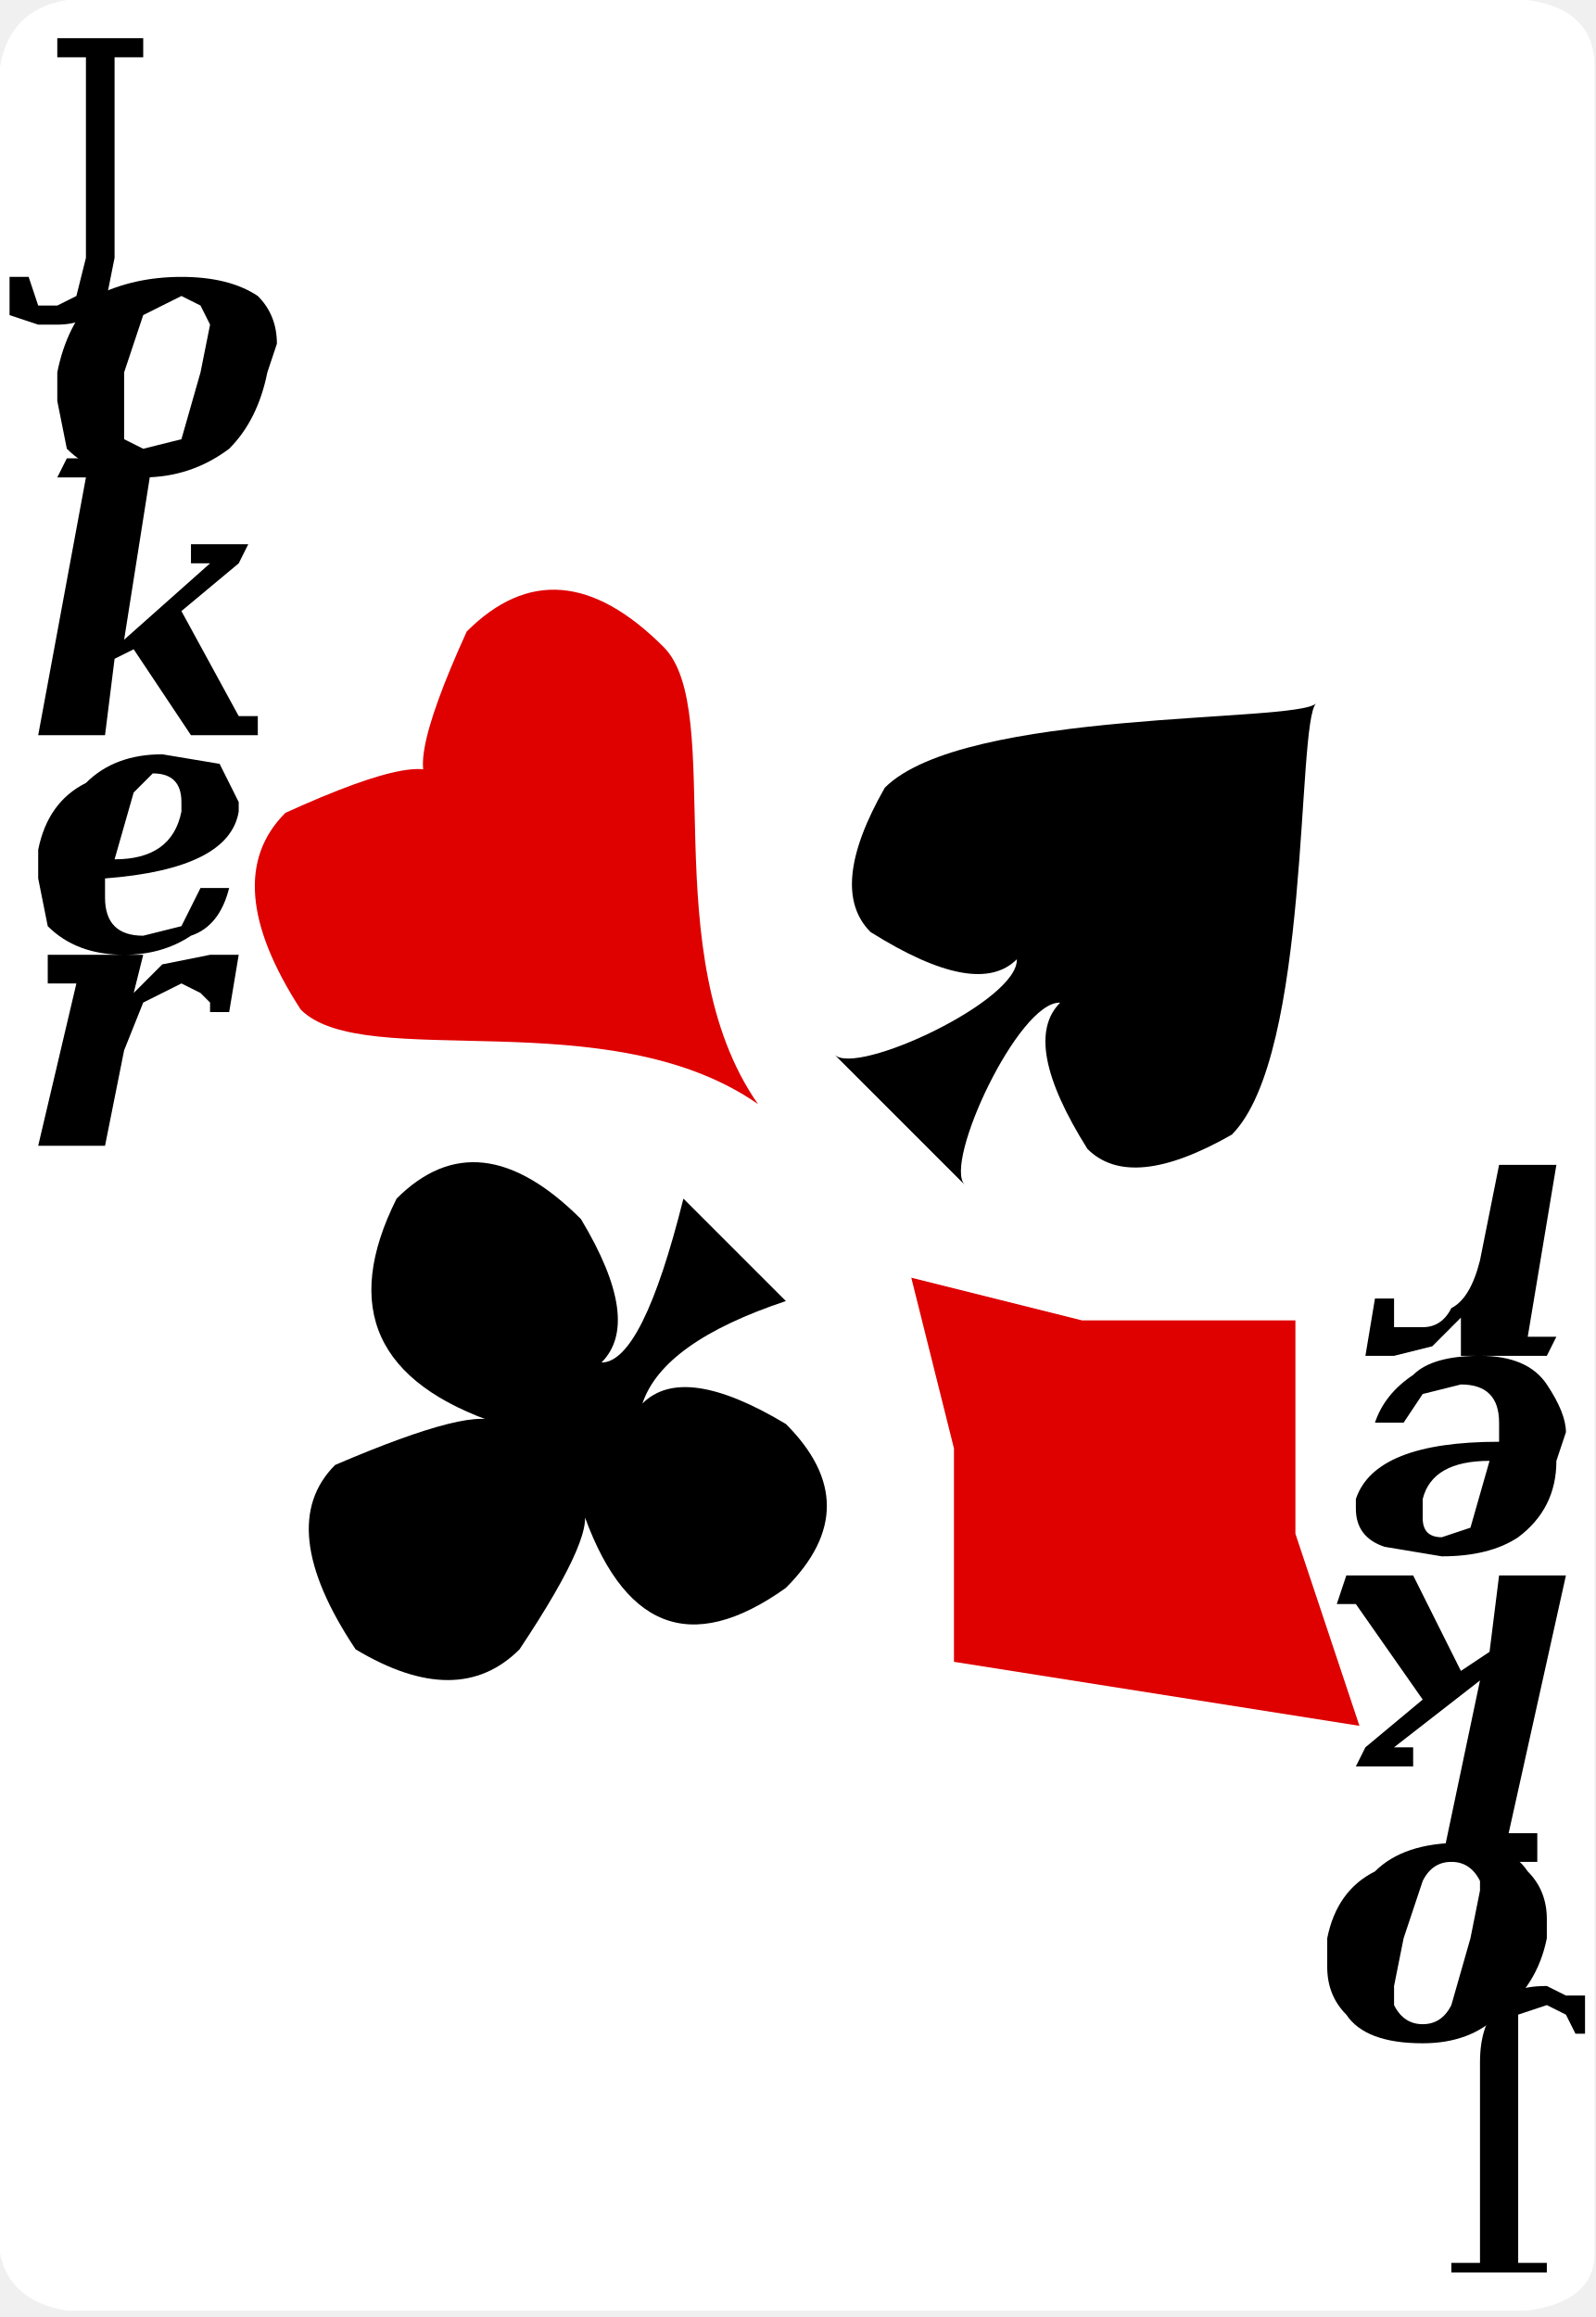
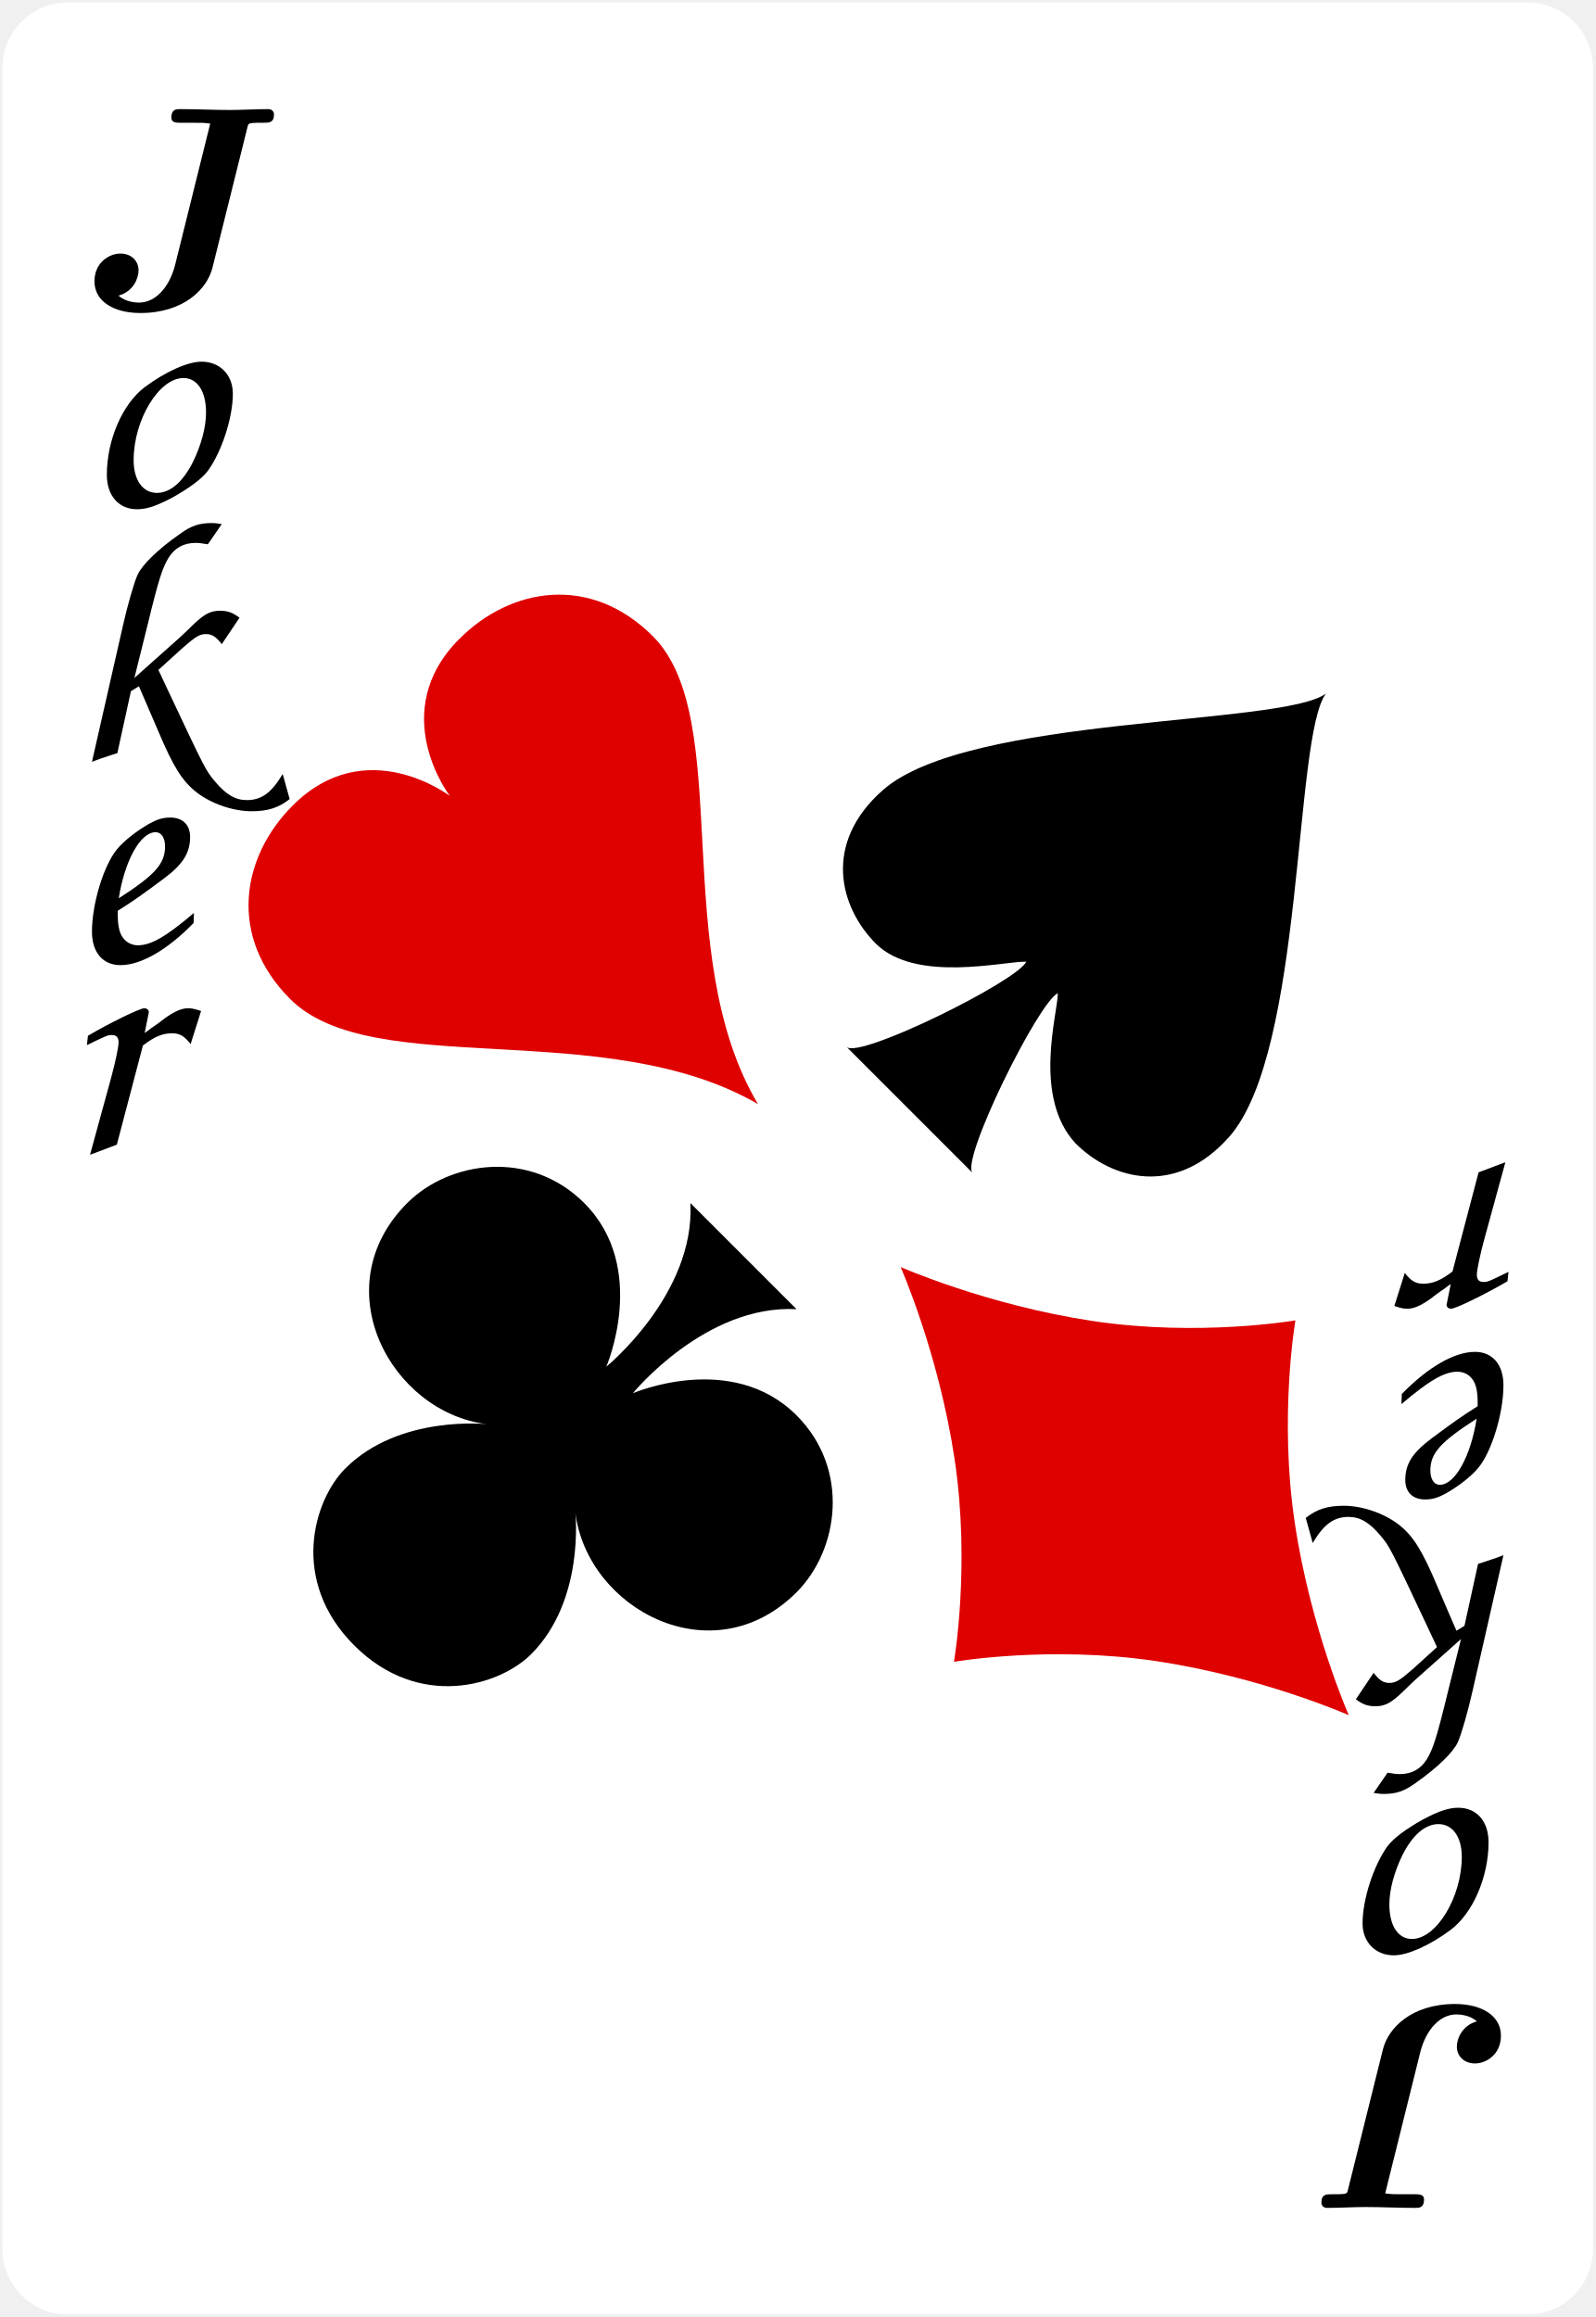
- <svg xmlns="http://www.w3.org/2000/svg" xml:space="preserve" width="167.087" height="242.667" viewBox="0 0 167.087 242.667">
+ <svg xmlns="http://www.w3.org/2000/svg" xml:space="preserve" width="167.087" height="242.667" data-joker-wordmark-bounds="9.10000 11.42761 157.98691 231.23938" viewBox="0 0 167.087 242.667">
  <g style="fill-rule:nonzero;clip-rule:nonzero;stroke:#000;stroke-miterlimit:4">
-     <path stroke="none" d="M167 236q0 5-7 6H7q-6-1-7-6V7q1-6 7-7h153q7 1 7 7z" style="fill:#fff" />
+     <path stroke="none" d="M166.837 235.548c0 3.777-3.087 6.869-6.871 6.869H7.111c-3.775 0-6.861-3.092-6.861-6.869V7.12C.25 3.343 3.336.25 7.111.25h152.855c3.784 0 6.871 3.093 6.871 6.87z" style="fill:#fff" />
  </g>
-   <path d="M15 4v2h-3v21l-1 5q-2 2-5 2H4l-3-1v-4h2l1 3h2l2-1 1-4V6H6V4" />
-   <path d="M8 3C8-1 0-9 0-10 0-9-8-1-8 3q1 4 3 4 4-1 4-3c1 1-1 7-2 7h6c-1 0-3-6-2-7q0 2 4 3 2 0 3-4" style="fill:#000" transform="rotate(45 -55.462 188.53)scale(3.21193 2.9367)" />
-   <path d="m15 47 4-1 2-7 1-5-1-2-2-1-4 2-2 6v7zm9 0q-4 3-9 3t-8-3l-1-5v-3q1-5 4-8 4-2 9-2t8 2q2 2 2 5l-1 3q-1 5-4 8" />
-   <path d="m12 69-1 8H4l5-27H6l1-2h9l-3 19 9-8h-2v-2h6l-1 2-6 5 6 11h2v2h-7l-6-9M19 84q0-3-3-3l-2 2-2 7q6 0 7-5zm-8 8v2q0 4 4 4l4-1 2-4h3q-1 4-4 5-3 2-7 2-5 0-8-3l-1-5v-3q1-5 5-7 3-3 8-3l6 1 2 4v1q-1 6-14 7M25 100l-1 6h-2v-1l-1-1-2-1-4 2-2 5-2 10H4l4-17H5v-3h10l-1 4 3-3 5-1h3" />
-   <path d="M4-9q-5 2-4 3 1-1-4-3-3 0-4 5c0 3 7 7 8 13C1 3 8-1 8-4q0-5-4-5" style="fill:#df0000" transform="rotate(-45 145.134 -23.865)scale(3.35788 3.14265)" />
-   <path d="M50 23q1 0 3-5 0-3-5-4-4 1-4 4 1 5 2 5-6-3-7 3 0 4 4 4 4-1 4-3 1 2-1 6h5q-3-5-2-6 0 2 4 3 5 0 5-4-2-6-8-3" style="fill:#000" transform="rotate(225 118.428 130.066)scale(3.03455)" />
-   <path d="m3-5-3-5-3 5-5 5 8 11 3-6 5-5z" style="fill:#df0000" transform="rotate(-45 247.405 -64.1)scale(3.16079)" />
-   <path d="M152 238v-1h3v-21q0-4 2-6 1-2 5-2l2 1h2v4h-1l-1-2-2-1-3 1v26h3v1" />
-   <path d="M152 195q-2 0-3 2l-2 6-1 5v2q1 2 3 2t3-2l2-7 1-5v-1q-1-2-3-2m-8 1q3-3 9-3 5 0 7 3 2 2 2 5v2q-1 5-5 8-3 3-8 3-6 0-8-3-2-2-2-5v-3q1-5 5-7" />
-   <path d="m156 173 1-8h7l-6 27h3v3h-10l4-19-9 7h2v2h-6l1-2 6-5-7-10h-2l1-3h7l5 10M149 159q0 2 2 2l3-1 2-7q-6 0-7 4zm8-8v-2q0-4-4-4l-4 1-2 3h-3q1-3 4-5 2-2 7-2t7 3 2 5l-1 3q0 5-4 8-3 2-8 2l-6-1q-3-1-3-4v-1q2-6 15-6M143 142l1-6h2v3h3q2 0 3-2 2-1 3-5l2-10h6l-3 18h3l-1 2h-9v-4l-3 3-4 1h-3" />
+   <path d="M28.699 11.975c0-.213-.152-.547-.608-.547-1.306 0-2.673.091-4.01.091-1.732 0-3.524-.091-5.225-.091-.365 0-.911 0-.911.881 0 .547.516.547.942.547h1.185c1.185 0 1.245 0 1.944.091l-3.676 14.794c-.608 2.4-2.096 3.949-3.767 3.949-.182 0-1.367 0-2.157-.729 1.549-.425 2.096-1.823 2.096-2.643 0-.942-.699-1.762-1.914-1.762-1.094 0-2.704.881-2.704 2.916 0 2.096 2.035 3.311 4.8 3.311 4.557 0 7.017-2.521 7.564-4.769l3.645-14.642c.091-.395.122-.425.486-.486.334-.03.699-.03 1.002-.03h.243c.547 0 1.063 0 1.063-.881" data-joker-wordmark="top-left" />
+   <path d="M7.989 3.103C7.747-.954.242-8.59 0-10.5-.242-8.591-7.747-.955-7.989 3.103c-.169 2.868 1.695 4.057 3.39 4.057 1.835-.022 3.351-2.801 3.873-3.341.242.716-1.603 6.682-2.179 6.682h5.811c-.576 0-2.421-5.966-2.179-6.682.457.496 1.797 3.258 3.874 3.341 1.694-.001 3.557-1.189 3.388-4.057" style="fill:#000" transform="rotate(45 -55.462 188.53)scale(3.21193 2.9367)" />
+   <path d="M21.106 37.88c-1.458 0-3.792 1.058-5.942 2.661-2.333 1.75-3.974 5.541-3.974 9.186 0 2.187 1.24 3.609 3.172 3.609 1.021 0 2.078-.365 3.718-1.24 1.823-1.021 3.025-1.932 3.681-2.77 1.458-2.005 2.625-5.578 2.625-8.093 0-1.969-1.349-3.354-3.281-3.354m-1.896 1.713c1.458 0 2.369 1.385 2.369 3.608 0 1.568-.51 3.427-1.385 5.214-1.058 2.077-2.369 3.208-3.755 3.208-1.495 0-2.443-1.349-2.443-3.427 0-4.228 2.661-8.603 5.213-8.603M9.631 79.788c.401-.146.765-.291.874-.328.219-.073.584-.182.984-.328.109-.037.438-.146.802-.255l1.421-6.489.839-.511c.729 1.676.874 2.005 2.041 4.739 1.567 3.718 2.516 5.213 4.01 6.379 1.567 1.203 3.828 1.969 5.759 1.969 1.677 0 2.843-.365 3.974-1.276l-.729-2.625c-1.167 1.968-2.224 2.734-3.755 2.734-1.204 0-2.187-.584-3.318-1.932-.984-1.167-.984-1.167-4.884-9.442l-1.058-2.26 2.443-2.223c1.458-1.276 1.859-1.531 2.552-1.531.62 0 1.057.291 1.64 1.058l1.859-2.771c-.729-.547-1.239-.729-2.041-.729-.984 0-1.604.328-2.698 1.349-1.13 1.094-1.167 1.13-1.567 1.494l-4.703 4.192 1.386-5.577c1.166-4.812 1.567-5.978 2.187-6.999.656-1.057 1.603-1.567 2.843-1.567.328 0 .62.037 1.276.146l1.458-2.114c-.474-.073-.693-.11-1.058-.11-1.312 0-2.15.292-3.317 1.131-2.333 1.64-3.974 3.244-4.447 4.301-.365.802-1.058 3.208-1.531 5.322M20.312 95.613c-2.916 2.479-4.484 3.39-5.87 3.39-.947 0-1.676-.62-1.932-1.567-.145-.584-.182-.984-.182-2.042 1.677-1.057 2.698-1.786 4.848-3.39 2.005-1.494 2.734-2.698 2.734-4.338 0-1.276-.765-2.041-2.077-2.041-.802 0-1.349.182-2.224.656-1.385.802-2.625 1.787-3.354 2.661-1.385 1.677-2.624 5.687-2.624 8.64 0 2.151 1.13 3.5 2.988 3.5 2.151 0 4.921-1.604 7.655-4.411m-7.837-2.588c.62-3.937 2.26-6.926 3.865-6.926.583 0 .984.583.984 1.494 0 1.823-1.058 2.989-4.849 5.432M9.428 120.942l2.807-1.057 2.734-10.389c1.239-.948 2.078-1.276 3.062-1.276.802 0 1.276.291 1.933 1.13l1.094-3.463c-.657-.218-.984-.291-1.349-.291-.693 0-1.422.328-2.406 1.021-.474.365-.947.729-1.458 1.058-.218.182-.474.365-.692.51l.438-2.187c0-.218-.219-.401-.475-.401-.474 0-3.681 1.567-5.905 2.88l-.11.983c2.115-1.021 2.151-1.057 2.625-1.057.474 0 .693.255.693.765 0 .511-.365 2.187-.802 3.792" data-joker-wordmark="top-left" />
+   <path d="M3.676-9C.433-9 0-5.523 0-5.523S-.433-9-3.676-9C-5.946-9-8-7.441-8-4.5-8-.614-1.421 3.294 0 9 1.352 3.299 8-.614 8-4.5 8-7.441 5.946-9 3.676-9" style="fill:#df0000" transform="rotate(-45 145.134 -23.865)scale(3.35788 3.14265)" />
+   <path d="M50.291 22.698s2.375-1.9 2.375-4.534c0-1.542-1.369-4.102-4.534-4.102s-4.534 2.561-4.534 4.102c0 2.634 2.375 4.534 2.375 4.534-2.638-2.055-7.341-.652-7.341 3.455 0 2.056 1.68 4.318 4.318 4.318 3.165 0 4.534-3.455 4.534-3.455s.402 3.938-1.943 6.046h5.182c-2.345-2.107-1.943-6.046-1.943-6.046s1.369 3.455 4.534 3.455c2.639 0 4.318-2.263 4.318-4.318 0-4.107-4.703-5.51-7.341-3.455" style="fill:#000" transform="rotate(225 118.428 130.066)scale(3.03455)" />
+   <path d="M3.243-4.725C1.126-7.589 0-10.5 0-10.5s-1.126 2.911-3.243 5.775C-5.361-1.862-8 0-8 0s2.639 1.861 4.757 4.726C-1.126 7.589 0 10.5 0 10.5s1.126-2.911 3.243-5.774C5.361 1.861 8 0 8 0S5.361-1.862 3.243-4.725" style="fill:#df0000" transform="rotate(-45 247.405 -64.1)scale(3.16079)" />
+   <path d="M138.388 230.693c0 .213.152.547.608.547 1.306 0 2.673-.091 4.01-.091 1.732 0 3.524.091 5.225.091.365 0 .911 0 .911-.881 0-.547-.516-.547-.942-.547h-1.185c-1.185 0-1.245 0-1.944-.091l3.676-14.794c.608-2.4 2.096-3.949 3.767-3.949.182 0 1.367 0 2.157.729-1.549.425-2.096 1.823-2.096 2.643 0 .942.699 1.762 1.914 1.762 1.094 0 2.704-.881 2.704-2.916 0-2.096-2.035-3.311-4.8-3.311-4.557 0-7.017 2.521-7.564 4.769l-3.645 14.642c-.091.395-.122.425-.486.486-.334.03-.699.03-1.002.03h-.243c-.547 0-1.063 0-1.063.881M145.981 204.787c1.458 0 3.791-1.058 5.942-2.661 2.332-1.751 3.973-5.541 3.973-9.186 0-2.187-1.239-3.609-3.171-3.609-1.021 0-2.078.365-3.718 1.24-1.823 1.021-3.025 1.932-3.682 2.77-1.458 2.005-2.624 5.577-2.624 8.093 0 1.969 1.348 3.354 3.281 3.354m1.895-1.713c-1.458 0-2.369-1.385-2.369-3.609 0-1.567.511-3.426 1.386-5.213 1.057-2.078 2.369-3.208 3.755-3.208 1.494 0 2.443 1.349 2.443 3.427 0 4.228-2.662 8.603-5.214 8.603M157.456 162.879c-.401.146-.765.291-.875.328-.218.072-.583.182-.983.328-.11.037-.438.146-.802.255l-1.422 6.489-.838.511c-.729-1.677-.875-2.005-2.041-4.739-1.568-3.718-2.516-5.213-4.01-6.379-1.568-1.203-3.828-1.969-5.76-1.969-1.676 0-2.843.365-3.973 1.276l.729 2.625c1.167-1.969 2.223-2.734 3.755-2.734 1.203 0 2.187.583 3.317 1.932.984 1.167.984 1.167 4.885 9.442l1.058 2.26-2.443 2.223c-1.458 1.276-1.86 1.531-2.552 1.531-.62 0-1.058-.291-1.64-1.058l-1.86 2.771c.729.547 1.24.729 2.042.729.984 0 1.603-.328 2.697-1.349 1.131-1.094 1.167-1.131 1.568-1.495l4.702-4.192-1.385 5.578c-1.167 4.811-1.567 5.978-2.187 6.998-.656 1.058-1.604 1.568-2.843 1.568-.328 0-.62-.037-1.276-.146l-1.458 2.114c.474.073.692.109 1.057.109 1.313 0 2.151-.291 3.318-1.13 2.332-1.64 3.973-3.245 4.447-4.301.365-.802 1.057-3.208 1.53-5.323M146.775 147.054c2.916-2.479 4.484-3.39 5.869-3.39.948 0 1.677.62 1.932 1.567.146.584.182.984.182 2.042-1.676 1.057-2.697 1.786-4.848 3.39-2.005 1.494-2.734 2.697-2.734 4.337 0 1.276.766 2.042 2.078 2.042.802 0 1.349-.182 2.223-.656 1.386-.802 2.625-1.787 3.354-2.662 1.385-1.676 2.625-5.686 2.625-8.639 0-2.151-1.13-3.5-2.989-3.5-2.15 0-4.921 1.604-7.655 4.411m7.837 2.588c-.62 3.937-2.26 6.926-3.864 6.926-.584 0-.984-.583-.984-1.494 0-1.823 1.058-2.989 4.848-5.432M157.659 121.724l-2.807 1.058-2.734 10.389c-1.24.947-2.078 1.276-3.062 1.276-.802 0-1.276-.291-1.932-1.13l-1.094 3.463c.656.218.984.291 1.349.291.692 0 1.421-.328 2.406-1.021.474-.365.948-.729 1.458-1.058.219-.182.474-.365.693-.511l-.438 2.187c0 .219.218.402.474.402.474 0 3.682-1.567 5.906-2.88l.109-.984c-2.114 1.021-2.15 1.058-2.625 1.058-.474 0-.692-.255-.692-.765 0-.511.365-2.187.802-3.792" data-joker-wordmark="bottom-right" />
</svg>
